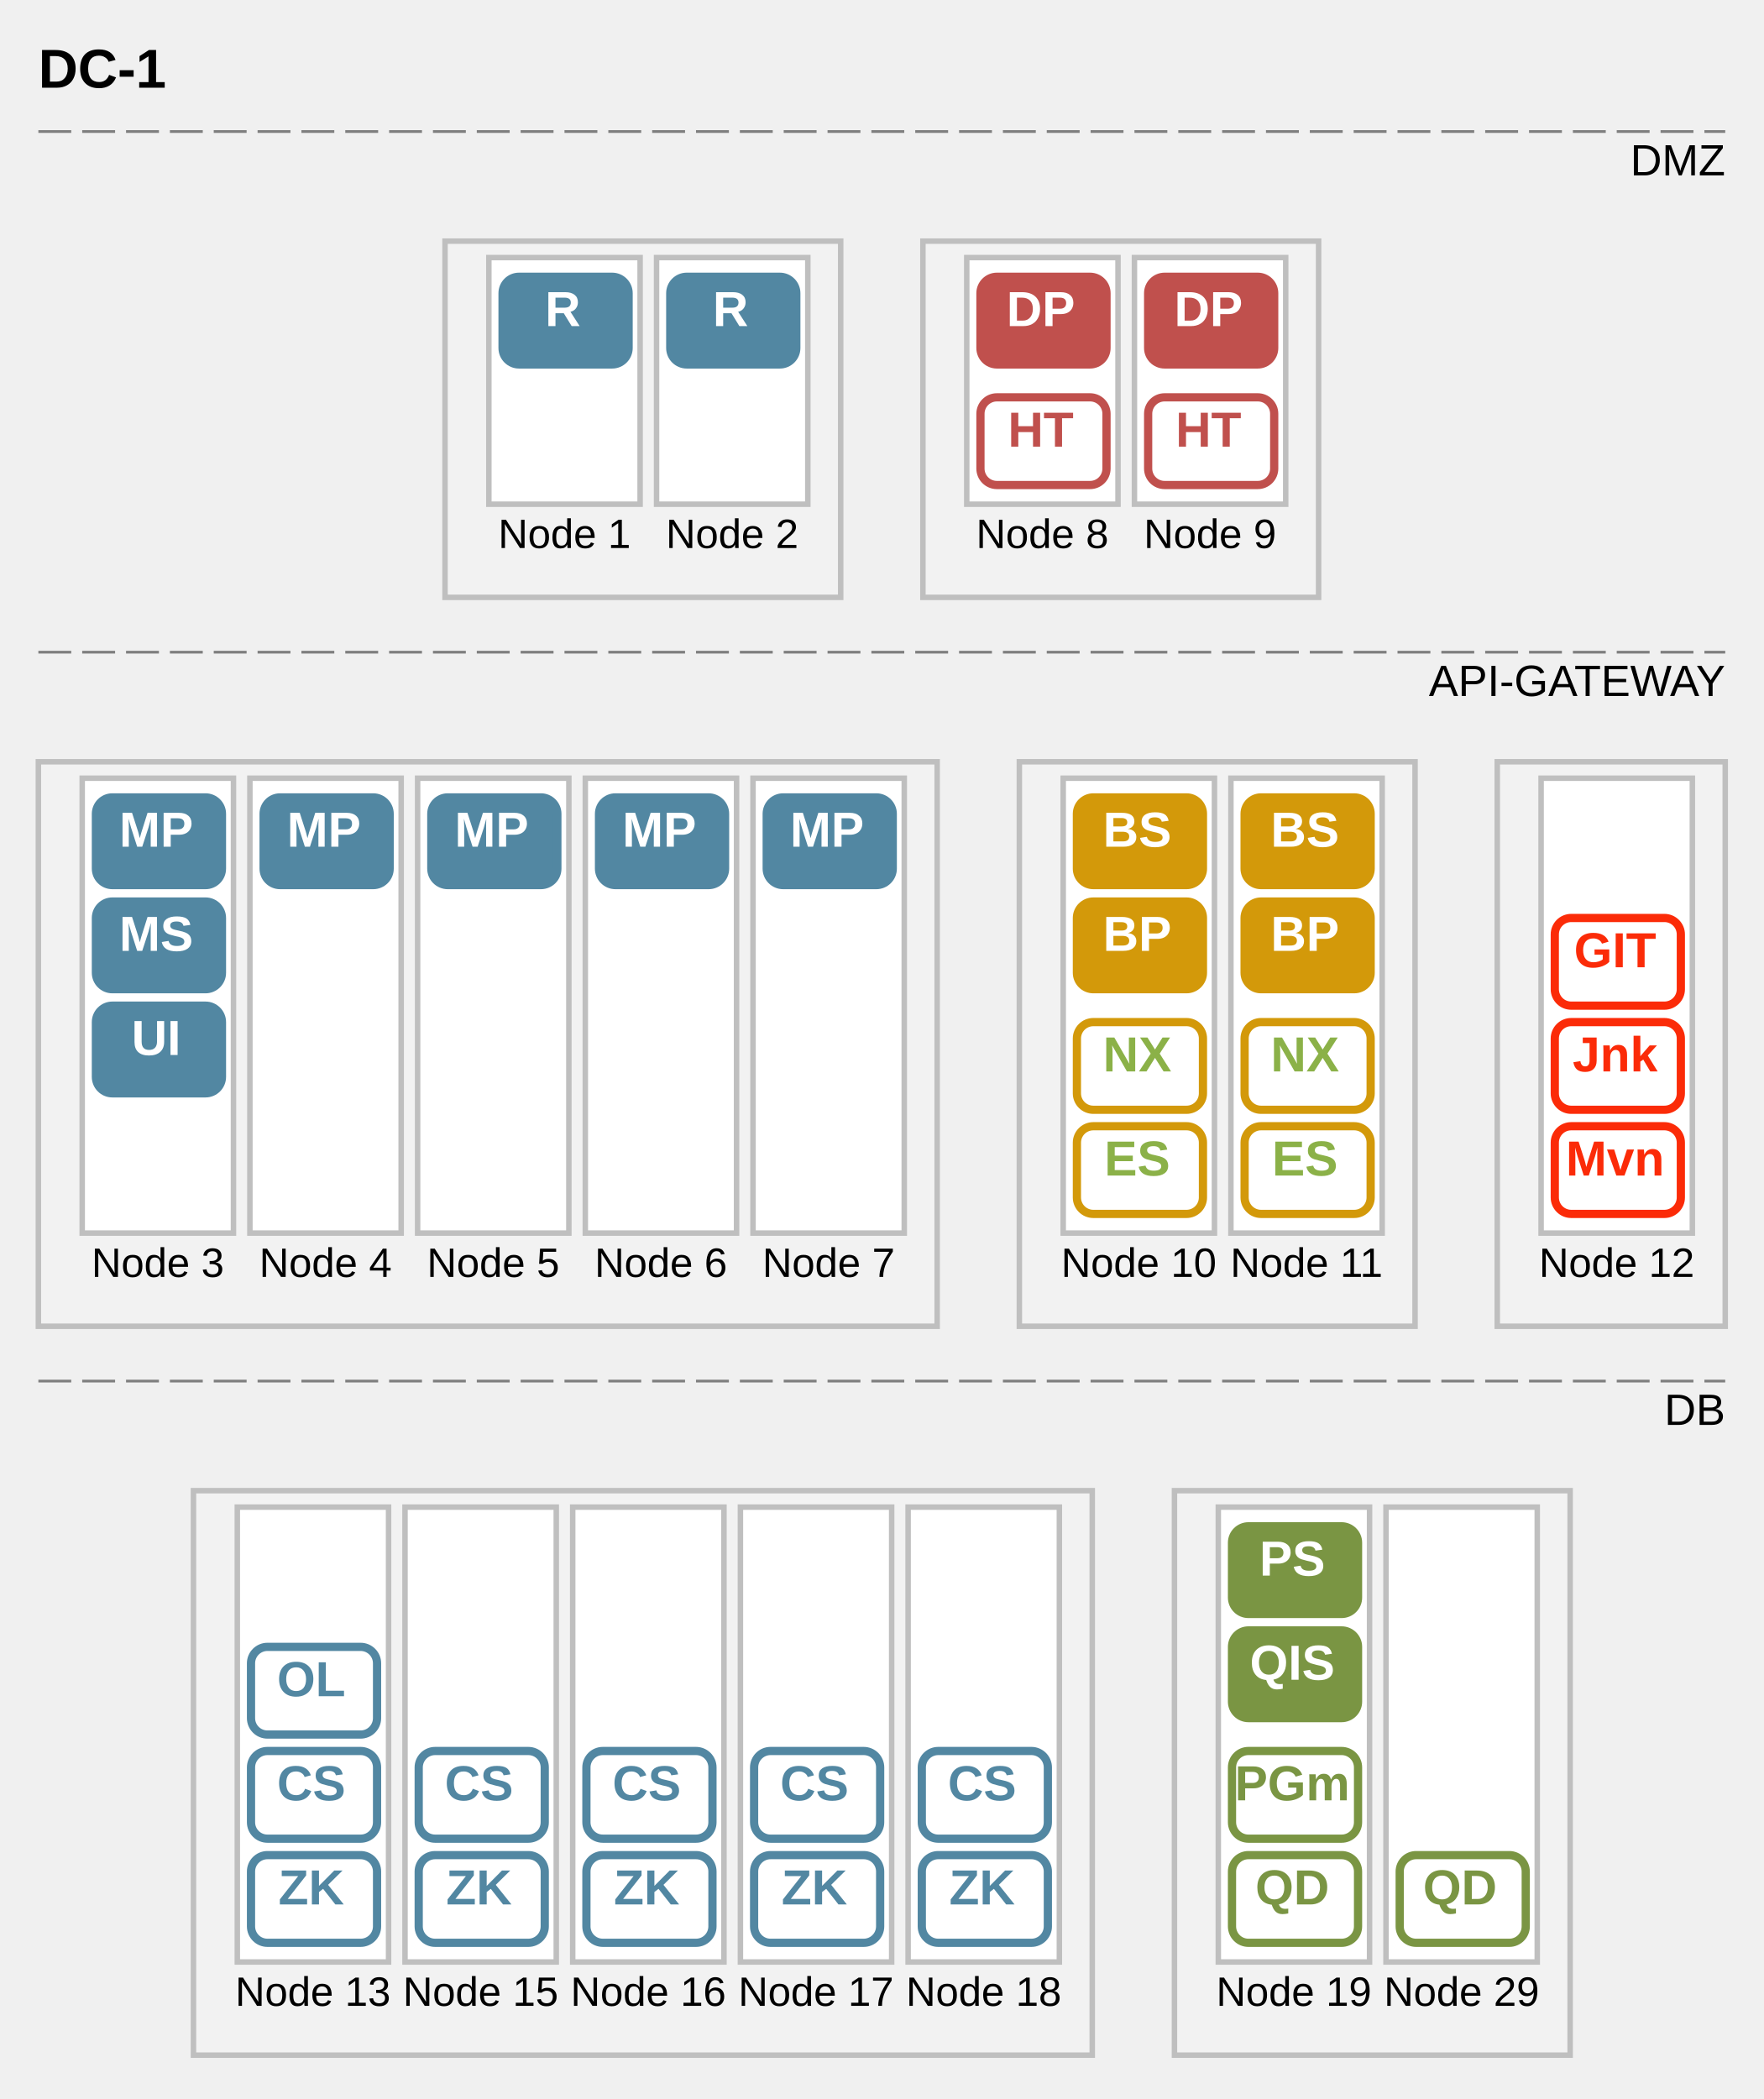
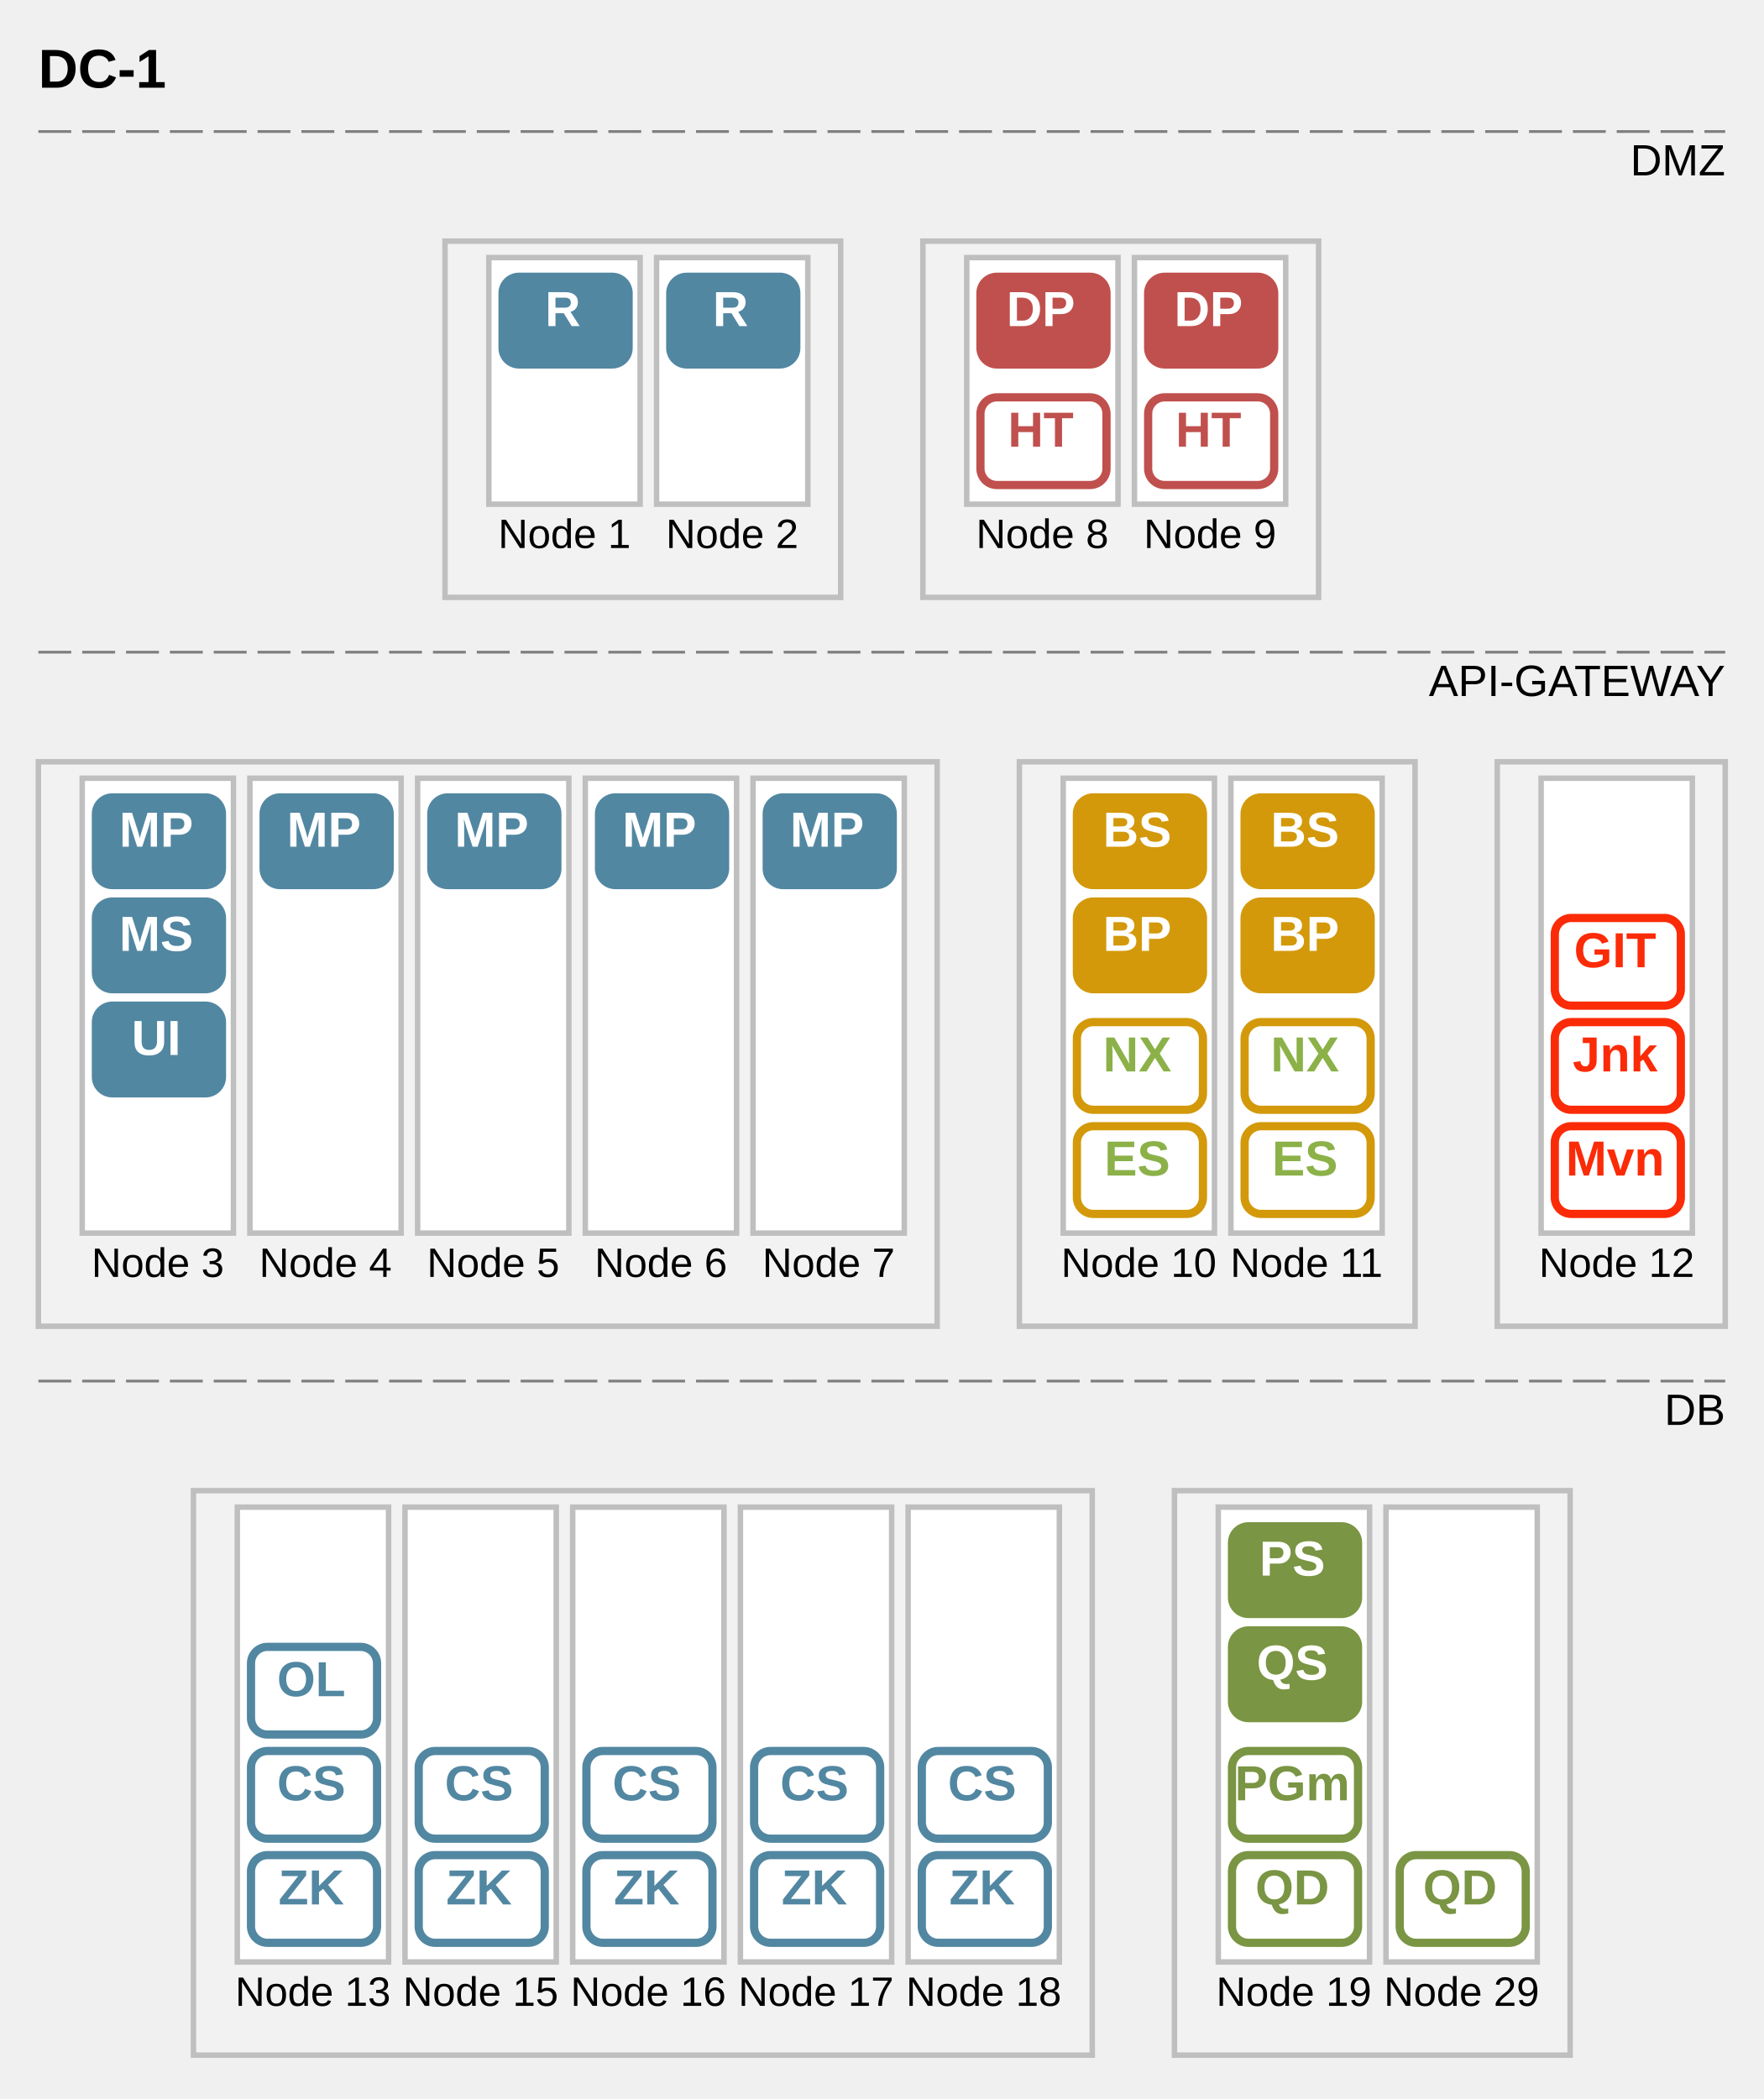
<svg xmlns="http://www.w3.org/2000/svg" xmlns:xlink="http://www.w3.org/1999/xlink" height="383" width="321.8" xml:space="preserve" version="1.1" id="svg2">
  <symbol id="struct">
    <rect id="compcs2" x="1.5" y="1.5" width="23" height="16" rx="3" style="stroke-width:1.5" />
  </symbol>
  <symbol id="ui">
    <use xlink:href="#struct" style="fill:#5287a2;stroke:#5287a2;" />
    <text id="text1488" x="12.5" y="10.5" style="font-weight:bold;font-size:9px;font-family:Arial;fill:#ffffff;" alignment-baseline="middle" text-anchor="middle">UI</text>
  </symbol>
  <symbol id="ms">
    <use xlink:href="#struct" style="fill:#5287a2;stroke:#5287a2;" />
    <text id="text1488" x="12.5" y="10.5" style="font-weight:bold;font-size:9px;font-family:Arial;fill:#ffffff;" alignment-baseline="middle" text-anchor="middle">MS</text>
  </symbol>
  <symbol id="r">
    <use xlink:href="#struct" style="fill:#5287a2;stroke:#5287a2;" />
    <text id="text1488" x="12.5" y="10.5" style="font-weight:bold;font-size:9px;font-family:Arial;fill:#ffffff;" alignment-baseline="middle" text-anchor="middle">R</text>
  </symbol>
  <symbol id="mp">
    <use xlink:href="#struct" style="fill:#5287a2;stroke:#5287a2;" />
    <text id="text1488" x="12.5" y="10.5" style="font-weight:bold;font-size:9px;font-family:Arial;fill:#ffffff;" alignment-baseline="middle" text-anchor="middle">MP</text>
  </symbol>
  <symbol id="cs">
    <use xlink:href="#struct" style="fill:#ffffff;stroke:#5287a2;" />
    <text id="text1488" x="12.5" y="10.5" style="font-weight:bold;font-size:9px;font-family:Arial;fill:#5287a2;" alignment-baseline="middle" text-anchor="middle">CS</text>
  </symbol>
  <symbol id="zk">
    <use xlink:href="#struct" style="fill:#ffffff;stroke:#5287a2;" />
    <text id="text1488" x="12.5" y="10.5" style="font-weight:bold;font-size:9px;font-family:Arial;fill:#5287a2;" alignment-baseline="middle" text-anchor="middle">ZK</text>
  </symbol>
  <symbol id="ol">
    <use xlink:href="#struct" style="fill:#ffffff;stroke:#5287a2;" />
    <text id="text1488" x="12.5" y="10.5" style="font-weight:bold;font-size:9px;font-family:Arial;fill:#5287a2;" alignment-baseline="middle" text-anchor="middle">OL</text>
  </symbol>
  <symbol id="bp">
    <use xlink:href="#struct" style="fill:#d3990a;stroke:#d3990a;" />
    <text id="text1488" x="12.5" y="10.5" style="font-weight:bold;font-size:9px;font-family:Arial;fill:#ffffff;" alignment-baseline="middle" text-anchor="middle">BP</text>
  </symbol>
  <symbol id="bs">
    <use xlink:href="#struct" style="fill:#d3990a;stroke:#d3990a;" />
    <text id="text1488" x="12.5" y="10.5" style="font-weight:bold;font-size:9px;font-family:Arial;fill:#ffffff;" alignment-baseline="middle" text-anchor="middle">BS</text>
  </symbol>
  <symbol id="nx">
    <use xlink:href="#struct" style="fill:#ffffff;stroke:#d3990a;" />
    <text id="text1488" x="12.5" y="10.5" style="font-weight:bold;font-size:9px;font-family:Arial;fill:#8bb148;" alignment-baseline="middle" text-anchor="middle">NX</text>
  </symbol>
  <symbol id="tc">
    <use xlink:href="#struct" style="fill:#ffffff;stroke:#d3990a;" />
    <text id="text1488" x="12.5" y="10.5" style="font-weight:bold;font-size:9px;font-family:Arial;fill:#8bb148;" alignment-baseline="middle" text-anchor="middle">TC</text>
  </symbol>
  <symbol id="es">
    <use xlink:href="#struct" style="fill:#ffffff;stroke:#d3990a;" />
    <text id="text1488" x="12.5" y="10.5" style="font-weight:bold;font-size:9px;font-family:Arial;fill:#8bb148;" alignment-baseline="middle" text-anchor="middle">ES</text>
  </symbol>
  <symbol id="ps">
    <use xlink:href="#struct" style="fill:#7a9543;stroke:#7a9543;" />
    <text id="text1488" x="12.5" y="10.5" style="font-weight:bold;font-size:9px;font-family:Arial;fill:#ffffff;" alignment-baseline="middle" text-anchor="middle">PS</text>
  </symbol>
-   <symbol id="qis">
+   <symbol id="qs">
    <use xlink:href="#struct" style="fill:#7a9543;stroke:#7a9543;" />
-     <text id="text1488" x="12.5" y="10.5" style="font-weight:bold;font-size:9px;font-family:Arial;fill:#ffffff;" alignment-baseline="middle" text-anchor="middle">QIS</text>
+     <text id="text1488" x="12.5" y="10.5" style="font-weight:bold;font-size:9px;font-family:Arial;fill:#ffffff;" alignment-baseline="middle" text-anchor="middle">QS</text>
  </symbol>
  <symbol id="qd">
    <use xlink:href="#struct" style="fill:#ffffff;stroke:#7a9543;" />
    <text id="text1488" x="12.5" y="10.5" style="font-weight:bold;font-size:9px;font-family:Arial;fill:#7a9543;" alignment-baseline="middle" text-anchor="middle">QD</text>
  </symbol>
  <symbol id="pg">
    <use xlink:href="#struct" style="fill:#ffffff;stroke:#7a9543;" />
    <text id="text1488" x="12.5" y="10.5" style="font-weight:bold;font-size:9px;font-family:Arial;fill:#7a9543;" alignment-baseline="middle" text-anchor="middle">PG</text>
  </symbol>
  <symbol id="pgm">
    <use xlink:href="#struct" style="fill:#ffffff;stroke:#7a9543;" />
    <text id="text1488" x="12.5" y="10.5" style="font-weight:bold;font-size:9px;font-family:Arial;fill:#7a9543;" alignment-baseline="middle" text-anchor="middle">PGm</text>
  </symbol>
  <symbol id="pgs">
    <use xlink:href="#struct" style="fill:#ffffff;stroke:#7a9543;" />
    <text id="text1488" x="12.5" y="10.5" style="font-weight:bold;font-size:9px;font-family:Arial;fill:#7a9543;" alignment-baseline="middle" text-anchor="middle">PGs</text>
  </symbol>
  <symbol id="dp">
    <use xlink:href="#struct" style="fill:#c0504d;stroke:#c0504d;" />
    <text id="text1488" x="12.5" y="10.5" style="font-weight:bold;font-size:9px;font-family:Arial;fill:#ffffff;" alignment-baseline="middle" text-anchor="middle">DP</text>
  </symbol>
  <symbol id="ht">
    <use xlink:href="#struct" style="fill:#ffffff;stroke:#c0504d;" />
    <text id="text1488" x="12.5" y="10.5" style="font-weight:bold;font-size:9px;font-family:Arial;fill:#c0504d;" alignment-baseline="middle" text-anchor="middle">HT</text>
  </symbol>
  <symbol id="my">
    <use xlink:href="#struct" style="fill:#ffffff;stroke:#c0504d;" />
    <text id="text1488" x="12.5" y="10.5" style="font-weight:bold;font-size:9px;font-family:Arial;fill:#c0504d;" alignment-baseline="middle" text-anchor="middle">MY</text>
  </symbol>
  <symbol id="no">
    <use xlink:href="#struct" style="fill:#ffffff;stroke:#fb2b08;" />
    <text id="text1488" x="12.5" y="10.5" style="font-weight:bold;font-size:9px;font-family:Arial;fill:#fb2b08;" alignment-baseline="middle" text-anchor="middle">No</text>
  </symbol>
  <symbol id="git">
    <use xlink:href="#struct" style="fill:#ffffff;stroke:#fb2b08;" />
    <text id="text1488" x="12.5" y="10.5" style="font-weight:bold;font-size:9px;font-family:Arial;fill:#fb2b08;" alignment-baseline="middle" text-anchor="middle">GIT</text>
  </symbol>
  <symbol id="jnk">
    <use xlink:href="#struct" style="fill:#ffffff;stroke:#fb2b08;" />
    <text id="text1488" x="12.5" y="10.5" style="font-weight:bold;font-size:9px;font-family:Arial;fill:#fb2b08;" alignment-baseline="middle" text-anchor="middle">Jnk</text>
  </symbol>
  <symbol id="mvn">
    <use xlink:href="#struct" style="fill:#ffffff;stroke:#fb2b08;" />
    <text id="text1488" x="12.5" y="10.5" style="font-weight:bold;font-size:9px;font-family:Arial;fill:#fb2b08;" alignment-baseline="middle" text-anchor="middle">Mvn</text>
  </symbol>
  <symbol id="tg">
    <use xlink:href="#struct" style="fill:#ffffff;stroke:#ff6601;" />
    <text id="text1488" x="12.5" y="10.5" style="font-weight:bold;font-size:9px;font-family:Arial;fill:#ff6601;" alignment-baseline="middle" text-anchor="middle">TG</text>
  </symbol>
  <symbol id="if">
    <use xlink:href="#struct" style="fill:#ffffff;stroke:#ff6601;" />
    <text id="text1488" x="12.5" y="10.5" style="font-weight:bold;font-size:9px;font-family:Arial;fill:#ff6601;" alignment-baseline="middle" text-anchor="middle">IF</text>
  </symbol>
  <symbol id="gf">
    <use xlink:href="#struct" style="fill:#ffffff;stroke:#ff6601;" />
    <text id="text1488" x="12.5" y="10.5" style="font-weight:bold;font-size:9px;font-family:Arial;fill:#ff6601;" alignment-baseline="middle" text-anchor="middle">GF</text>
  </symbol>
  <text id="text1488" x="7" y="16" style="font-weight:bold;font-size:10px;font-family:Arial;" text-anchor="start">DC-1</text>
  <line x1="7" y1="24" x2="314.8" y2="24" style="stroke:#7f7f7f;;stroke-width:0.5;stroke-dasharray:6, 2;stroke-dashoffset:0;" />
  <text id="text1488" x="314.8" y="32" style="font-weight:normal;font-size:8px;font-family:Arial;" text-anchor="end">DMZ</text>
  <rect id="subnet1" x="81.2" y="44" width="72.2" height="65" style="fill:#f2f2f2;stroke:#bfbfbf">
                    </rect>
  <rect id="node1" x="89.2" y="47" width="27.6" height="45" style="fill:#ffffff;stroke:#bfbfbf">
        </rect>
  <text id="nodetext1" x="103" y="100" style="font-weight:normal;font-size:7.5px;font-family:Arial;" alignment-baseline="middle" text-anchor="middle">Node 1</text>
  <use xlink:href="#r" x="90.2" y="49" />
  <rect id="node2" x="119.8" y="47" width="27.6" height="45" style="fill:#ffffff;stroke:#bfbfbf">
        </rect>
  <text id="nodetext2" x="133.6" y="100" style="font-weight:normal;font-size:7.5px;font-family:Arial;" alignment-baseline="middle" text-anchor="middle">Node 2</text>
  <use xlink:href="#r" x="120.8" y="49" />
  <rect id="subnet1" x="168.4" y="44" width="72.2" height="65" style="fill:#f2f2f2;stroke:#bfbfbf">
                    </rect>
  <rect id="node8" x="176.4" y="47" width="27.6" height="45" style="fill:#ffffff;stroke:#bfbfbf">
        </rect>
  <text id="nodetext8" x="190.2" y="100" style="font-weight:normal;font-size:7.5px;font-family:Arial;" alignment-baseline="middle" text-anchor="middle">Node 8</text>
  <use xlink:href="#dp" x="177.4" y="49" />
  <use xlink:href="#ht" x="177.4" y="71" />
  <rect id="node9" x="207" y="47" width="27.6" height="45" style="fill:#ffffff;stroke:#bfbfbf">
        </rect>
  <text id="nodetext9" x="220.8" y="100" style="font-weight:normal;font-size:7.5px;font-family:Arial;" alignment-baseline="middle" text-anchor="middle">Node 9</text>
  <use xlink:href="#dp" x="208" y="49" />
  <use xlink:href="#ht" x="208" y="71" />
  <line x1="7" y1="119" x2="314.8" y2="119" style="stroke:#7f7f7f;;stroke-width:0.5;stroke-dasharray:6, 2;stroke-dashoffset:0;" />
  <text id="text1488" x="314.8" y="127" style="font-weight:normal;font-size:8px;font-family:Arial;" text-anchor="end">API-GATEWAY</text>
  <rect id="subnet1" x="7" y="139" width="164" height="103" style="fill:#f2f2f2;stroke:#bfbfbf">
                    </rect>
  <rect id="node3" x="15" y="142" width="27.6" height="83" style="fill:#ffffff;stroke:#bfbfbf">
        </rect>
  <text id="nodetext3" x="28.8" y="233" style="font-weight:normal;font-size:7.5px;font-family:Arial;" alignment-baseline="middle" text-anchor="middle">Node 3</text>
  <use xlink:href="#mp" x="16" y="144" />
  <use xlink:href="#ms" x="16" y="163" />
  <use xlink:href="#ui" x="16" y="182" />
  <rect id="node4" x="45.6" y="142" width="27.6" height="83" style="fill:#ffffff;stroke:#bfbfbf">
        </rect>
  <text id="nodetext4" x="59.4" y="233" style="font-weight:normal;font-size:7.5px;font-family:Arial;" alignment-baseline="middle" text-anchor="middle">Node 4</text>
  <use xlink:href="#mp" x="46.6" y="144" />
  <rect id="node5" x="76.2" y="142" width="27.6" height="83" style="fill:#ffffff;stroke:#bfbfbf">
        </rect>
  <text id="nodetext5" x="90" y="233" style="font-weight:normal;font-size:7.5px;font-family:Arial;" alignment-baseline="middle" text-anchor="middle">Node 5</text>
  <use xlink:href="#mp" x="77.2" y="144" />
  <rect id="node6" x="106.8" y="142" width="27.6" height="83" style="fill:#ffffff;stroke:#bfbfbf">
        </rect>
  <text id="nodetext6" x="120.6" y="233" style="font-weight:normal;font-size:7.5px;font-family:Arial;" alignment-baseline="middle" text-anchor="middle">Node 6</text>
  <use xlink:href="#mp" x="107.8" y="144" />
  <rect id="node7" x="137.4" y="142" width="27.6" height="83" style="fill:#ffffff;stroke:#bfbfbf">
        </rect>
  <text id="nodetext7" x="151.2" y="233" style="font-weight:normal;font-size:7.5px;font-family:Arial;" alignment-baseline="middle" text-anchor="middle">Node 7</text>
  <use xlink:href="#mp" x="138.4" y="144" />
  <rect id="subnet1" x="186" y="139" width="72.2" height="103" style="fill:#f2f2f2;stroke:#bfbfbf">
                    </rect>
  <rect id="node10" x="194" y="142" width="27.6" height="83" style="fill:#ffffff;stroke:#bfbfbf">
        </rect>
  <text id="nodetext10" x="207.8" y="233" style="font-weight:normal;font-size:7.5px;font-family:Arial;" alignment-baseline="middle" text-anchor="middle">Node 10</text>
  <use xlink:href="#bs" x="195" y="144" />
  <use xlink:href="#bp" x="195" y="163" />
  <use xlink:href="#es" x="195" y="204" />
  <use xlink:href="#nx" x="195" y="185" />
  <rect id="node11" x="224.6" y="142" width="27.6" height="83" style="fill:#ffffff;stroke:#bfbfbf">
        </rect>
  <text id="nodetext11" x="238.4" y="233" style="font-weight:normal;font-size:7.5px;font-family:Arial;" alignment-baseline="middle" text-anchor="middle">Node 11</text>
  <use xlink:href="#bs" x="225.6" y="144" />
  <use xlink:href="#bp" x="225.6" y="163" />
  <use xlink:href="#es" x="225.6" y="204" />
  <use xlink:href="#nx" x="225.6" y="185" />
  <rect id="subnet1" x="273.2" y="139" width="41.6" height="103" style="fill:#f2f2f2;stroke:#bfbfbf">
                    </rect>
  <rect id="node12" x="281.2" y="142" width="27.6" height="83" style="fill:#ffffff;stroke:#bfbfbf">
        </rect>
  <text id="nodetext12" x="295" y="233" style="font-weight:normal;font-size:7.5px;font-family:Arial;" alignment-baseline="middle" text-anchor="middle">Node 12</text>
  <use xlink:href="#mvn" x="282.2" y="204" />
  <use xlink:href="#jnk" x="282.2" y="185" />
  <use xlink:href="#git" x="282.2" y="166" />
  <line x1="7" y1="252" x2="314.8" y2="252" style="stroke:#7f7f7f;;stroke-width:0.5;stroke-dasharray:6, 2;stroke-dashoffset:0;" />
  <text id="text1488" x="314.8" y="260" style="font-weight:normal;font-size:8px;font-family:Arial;" text-anchor="end">DB</text>
  <rect id="subnet1" x="35.3" y="272" width="164" height="103" style="fill:#f2f2f2;stroke:#bfbfbf">
                    </rect>
  <rect id="node13" x="43.3" y="275" width="27.6" height="83" style="fill:#ffffff;stroke:#bfbfbf">
        </rect>
  <text id="nodetext13" x="57.1" y="366" style="font-weight:normal;font-size:7.5px;font-family:Arial;" alignment-baseline="middle" text-anchor="middle">Node 13</text>
  <use xlink:href="#zk" x="44.3" y="337" />
  <use xlink:href="#cs" x="44.3" y="318" />
  <use xlink:href="#ol" x="44.3" y="299" />
  <rect id="node15" x="73.9" y="275" width="27.6" height="83" style="fill:#ffffff;stroke:#bfbfbf">
        </rect>
  <text id="nodetext15" x="87.7" y="366" style="font-weight:normal;font-size:7.5px;font-family:Arial;" alignment-baseline="middle" text-anchor="middle">Node 15</text>
  <use xlink:href="#zk" x="74.9" y="337" />
  <use xlink:href="#cs" x="74.9" y="318" />
  <rect id="node16" x="104.5" y="275" width="27.6" height="83" style="fill:#ffffff;stroke:#bfbfbf">
        </rect>
  <text id="nodetext16" x="118.3" y="366" style="font-weight:normal;font-size:7.5px;font-family:Arial;" alignment-baseline="middle" text-anchor="middle">Node 16</text>
  <use xlink:href="#zk" x="105.5" y="337" />
  <use xlink:href="#cs" x="105.5" y="318" />
  <rect id="node17" x="135.1" y="275" width="27.6" height="83" style="fill:#ffffff;stroke:#bfbfbf">
        </rect>
  <text id="nodetext17" x="148.9" y="366" style="font-weight:normal;font-size:7.5px;font-family:Arial;" alignment-baseline="middle" text-anchor="middle">Node 17</text>
  <use xlink:href="#zk" x="136.1" y="337" />
  <use xlink:href="#cs" x="136.1" y="318" />
  <rect id="node18" x="165.7" y="275" width="27.6" height="83" style="fill:#ffffff;stroke:#bfbfbf">
        </rect>
  <text id="nodetext18" x="179.5" y="366" style="font-weight:normal;font-size:7.5px;font-family:Arial;" alignment-baseline="middle" text-anchor="middle">Node 18</text>
  <use xlink:href="#zk" x="166.7" y="337" />
  <use xlink:href="#cs" x="166.7" y="318" />
  <rect id="subnet1" x="214.3" y="272" width="72.2" height="103" style="fill:#f2f2f2;stroke:#bfbfbf">
                    </rect>
  <rect id="node19" x="222.3" y="275" width="27.6" height="83" style="fill:#ffffff;stroke:#bfbfbf">
        </rect>
  <text id="nodetext19" x="236.1" y="366" style="font-weight:normal;font-size:7.5px;font-family:Arial;" alignment-baseline="middle" text-anchor="middle">Node 19</text>
  <use xlink:href="#ps" x="223.3" y="277" />
-   <use xlink:href="#qis" x="223.3" y="296" />
+   <use xlink:href="#qs" x="223.3" y="296" />
  <use xlink:href="#qd" x="223.3" y="337" />
  <use xlink:href="#pgm" x="223.3" y="318" />
  <rect id="node29" x="252.9" y="275" width="27.6" height="83" style="fill:#ffffff;stroke:#bfbfbf">
        </rect>
  <text id="nodetext29" x="266.7" y="366" style="font-weight:normal;font-size:7.5px;font-family:Arial;" alignment-baseline="middle" text-anchor="middle">Node 29</text>
  <use xlink:href="#qd" x="253.9" y="337" />
</svg>
